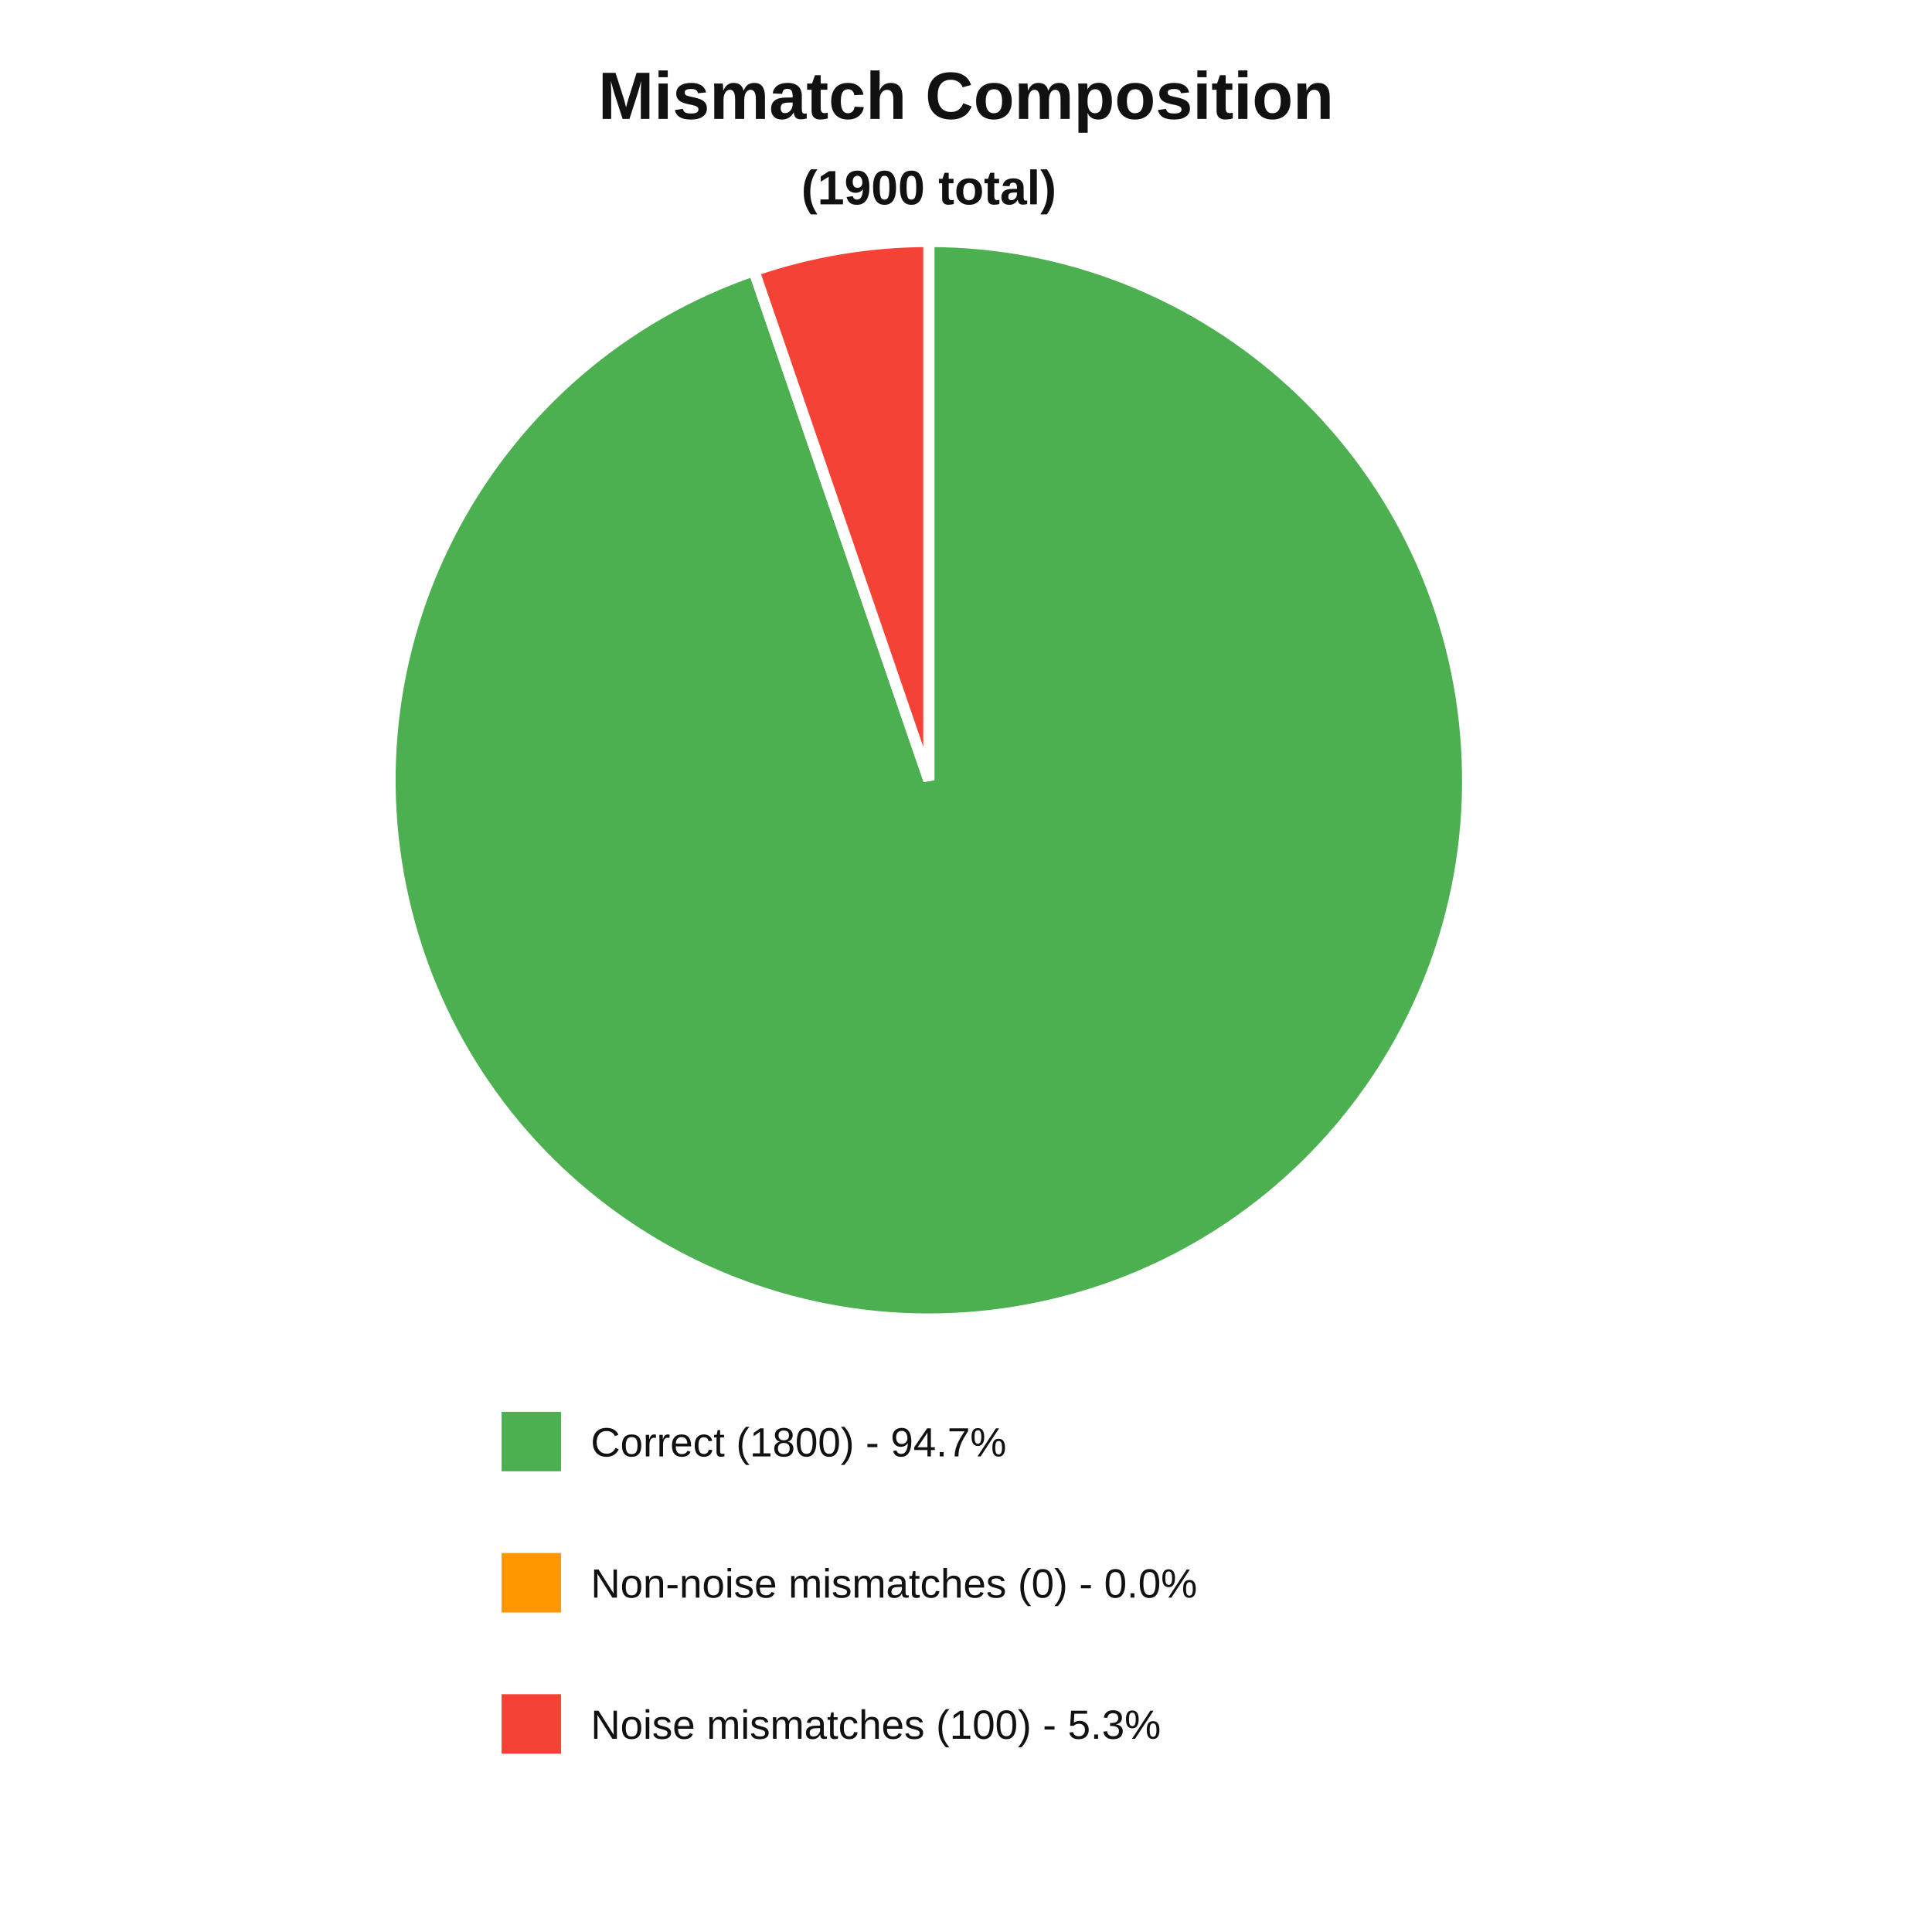
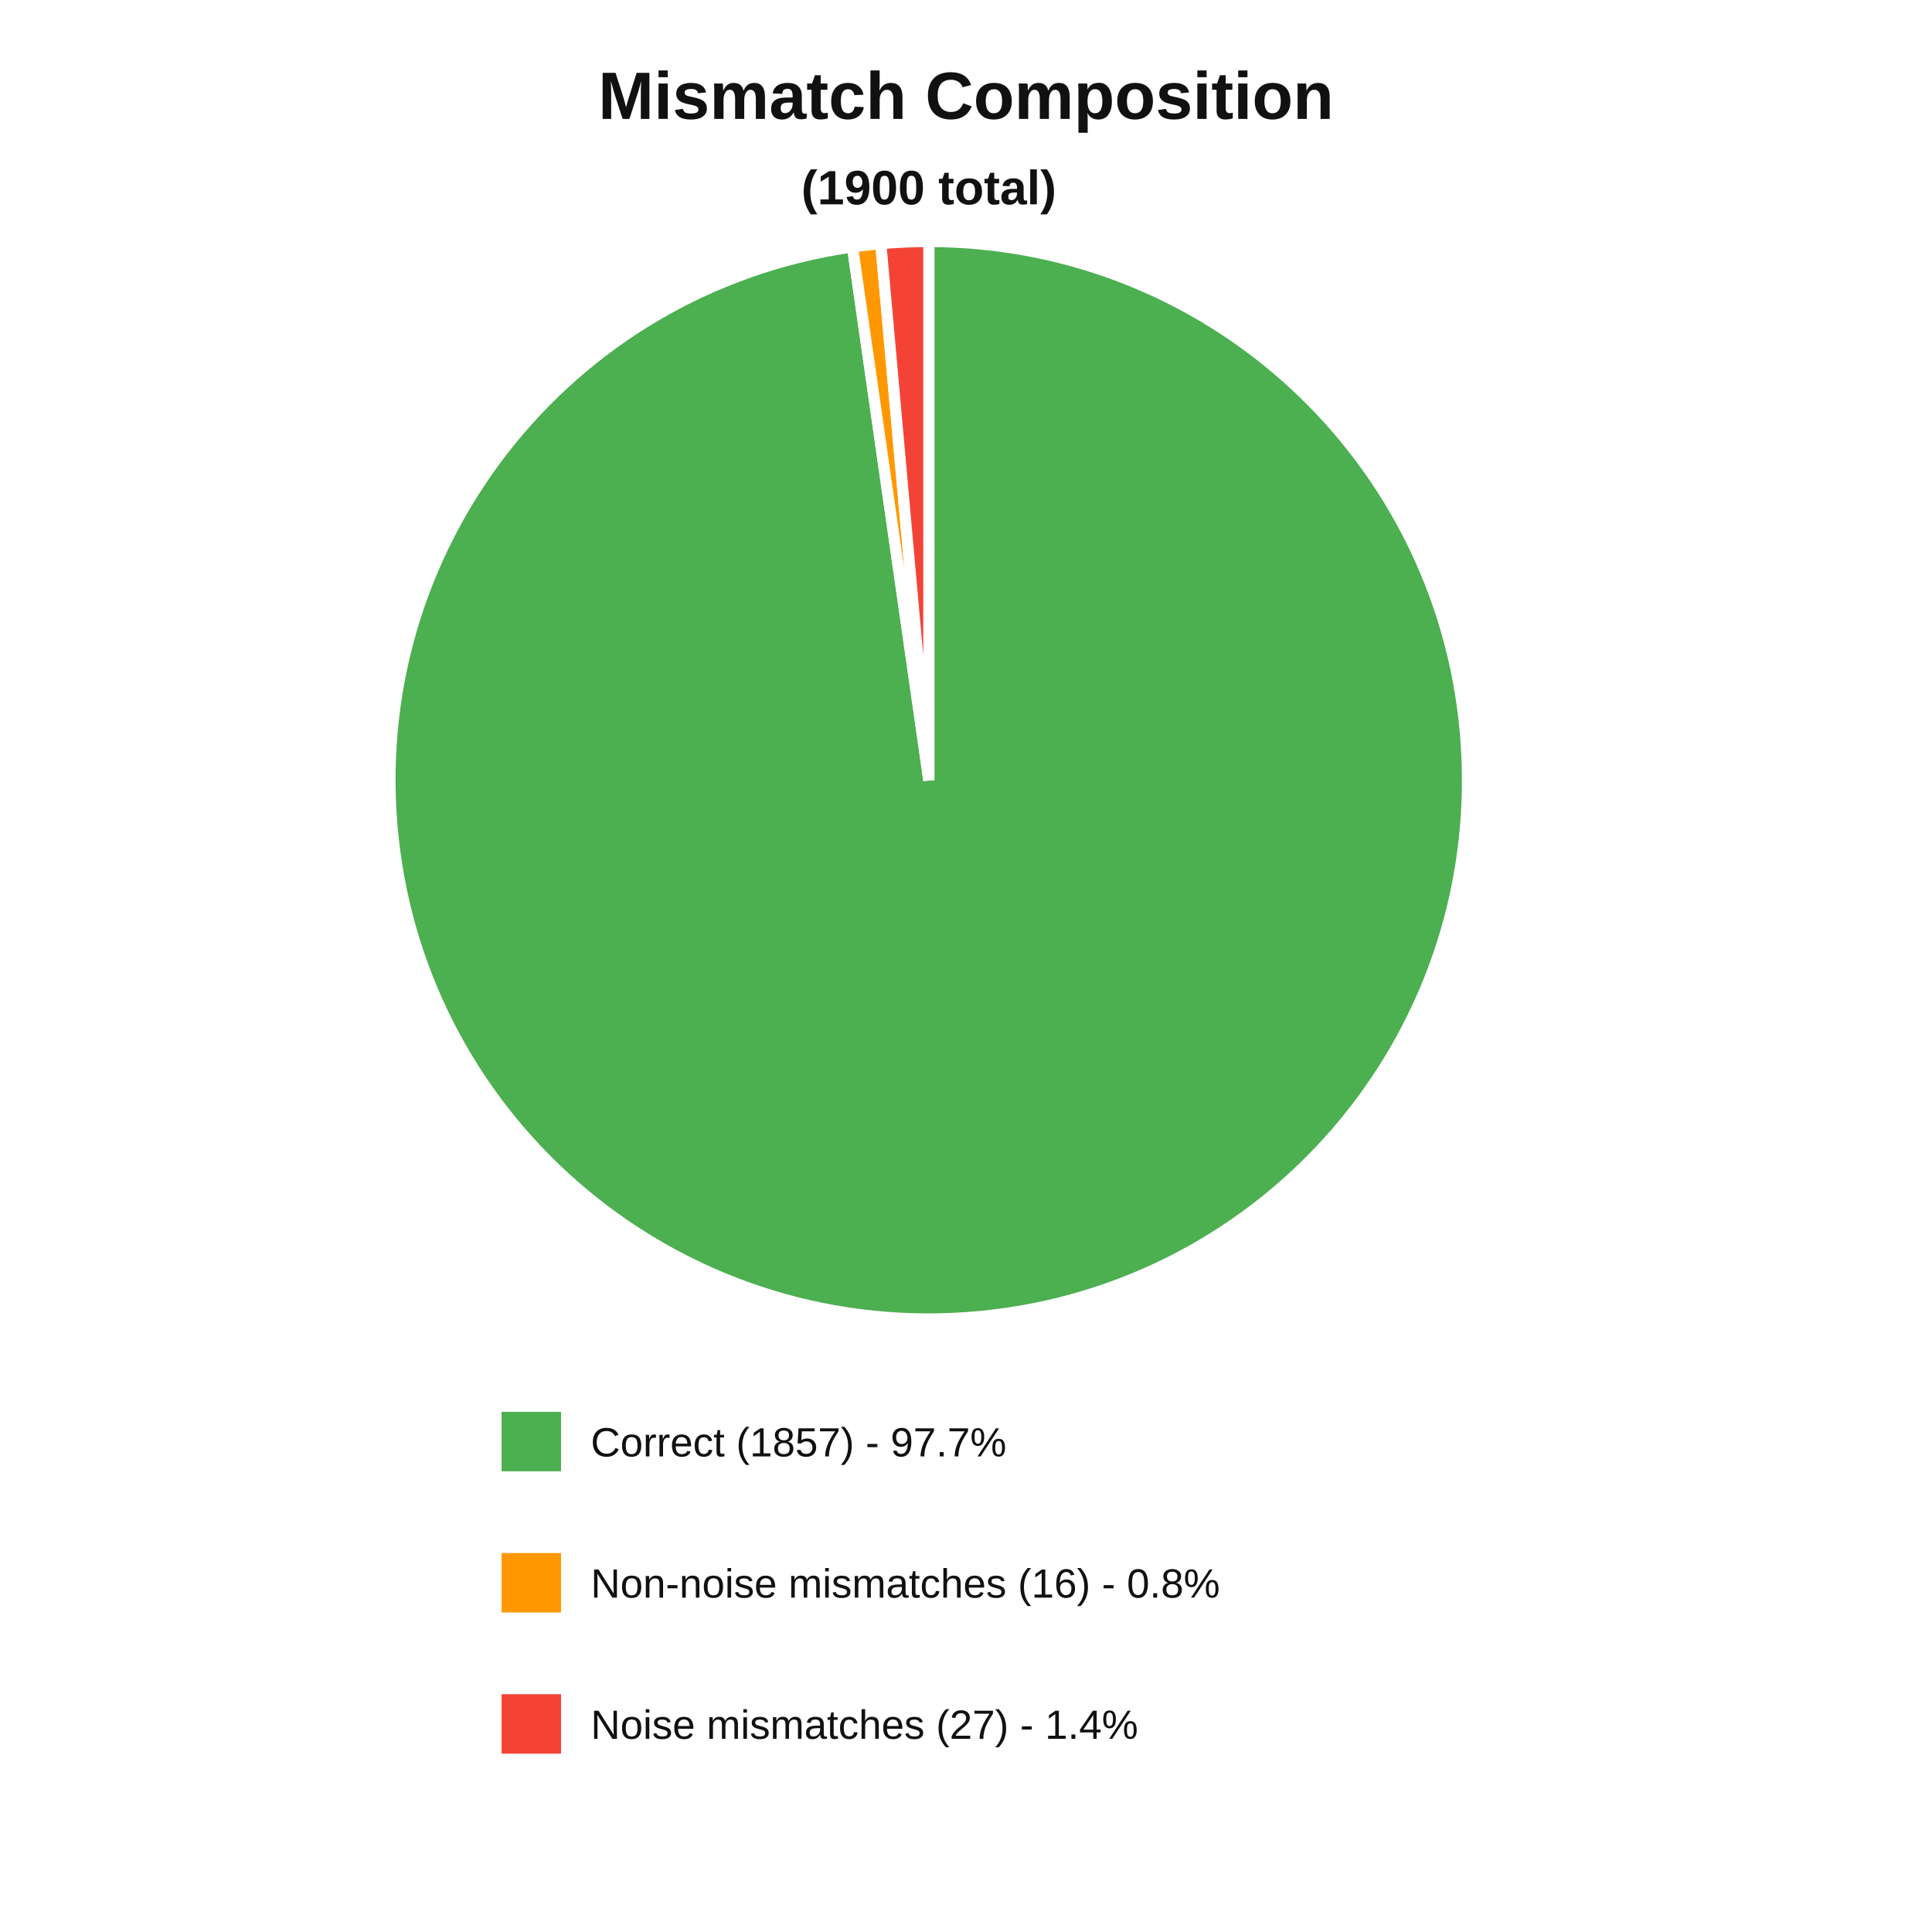
<svg xmlns="http://www.w3.org/2000/svg" width="520" height="520" viewBox="0 0 520 520">
  <rect x="0.00" y="0.00" width="520.00" height="520.00" fill="#ffffff" stroke="none" stroke-width="1" opacity="1.0" />
  <text x="260.00" y="32.00" font-family="Arial, sans-serif" font-size="18" font-weight="bold" fill="#111" text-anchor="middle">Mismatch Composition</text>
-   <path d="M 250.00 210.00 L 250.00 65.00 A 145.00 145.00 0 1 1 202.92 72.86 Z" fill="#4caf50" stroke="white" stroke-width="3" />
-   <path d="M 250.00 210.00 L 202.92 72.86 A 145.00 145.00 0 0 1 250.00 65.00 Z" fill="#f44336" stroke="white" stroke-width="3" />
+   <path d="M 250.00 210.00 L 250.00 65.00 A 145.00 145.00 0 1 1 229.45 66.46 Z" fill="#4caf50" stroke="white" stroke-width="3" />
+   <path d="M 250.00 210.00 L 229.45 66.46 A 145.00 145.00 0 0 1 237.07 65.58 Z" fill="#ff9800" stroke="white" stroke-width="3" />
+   <path d="M 250.00 210.00 L 237.07 65.58 A 145.00 145.00 0 0 1 250.00 65.00 Z" fill="#f44336" stroke="white" stroke-width="3" />
  <text x="250.00" y="55.00" font-family="Arial, sans-serif" font-size="13" font-weight="bold" fill="#111" text-anchor="middle">(1900 total)</text>
  <rect x="135.00" y="380.00" width="16.00" height="16.00" fill="#4caf50" stroke="none" stroke-width="1" opacity="1.0" />
-   <text x="159.00" y="392.00" font-family="Arial, sans-serif" font-size="11" font-weight="normal" fill="#111" text-anchor="start">Correct (1800) - 94.7%</text>
+   <text x="159.00" y="392.00" font-family="Arial, sans-serif" font-size="11" font-weight="normal" fill="#111" text-anchor="start">Correct (1857) - 97.7%</text>
  <rect x="135.00" y="418.00" width="16.00" height="16.00" fill="#ff9800" stroke="none" stroke-width="1" opacity="1.0" />
-   <text x="159.00" y="430.00" font-family="Arial, sans-serif" font-size="11" font-weight="normal" fill="#111" text-anchor="start">Non-noise mismatches (0) - 0.0%</text>
+   <text x="159.00" y="430.00" font-family="Arial, sans-serif" font-size="11" font-weight="normal" fill="#111" text-anchor="start">Non-noise mismatches (16) - 0.8%</text>
  <rect x="135.00" y="456.00" width="16.00" height="16.00" fill="#f44336" stroke="none" stroke-width="1" opacity="1.0" />
-   <text x="159.00" y="468.00" font-family="Arial, sans-serif" font-size="11" font-weight="normal" fill="#111" text-anchor="start">Noise mismatches (100) - 5.3%</text>
+   <text x="159.00" y="468.00" font-family="Arial, sans-serif" font-size="11" font-weight="normal" fill="#111" text-anchor="start">Noise mismatches (27) - 1.4%</text>
</svg>
